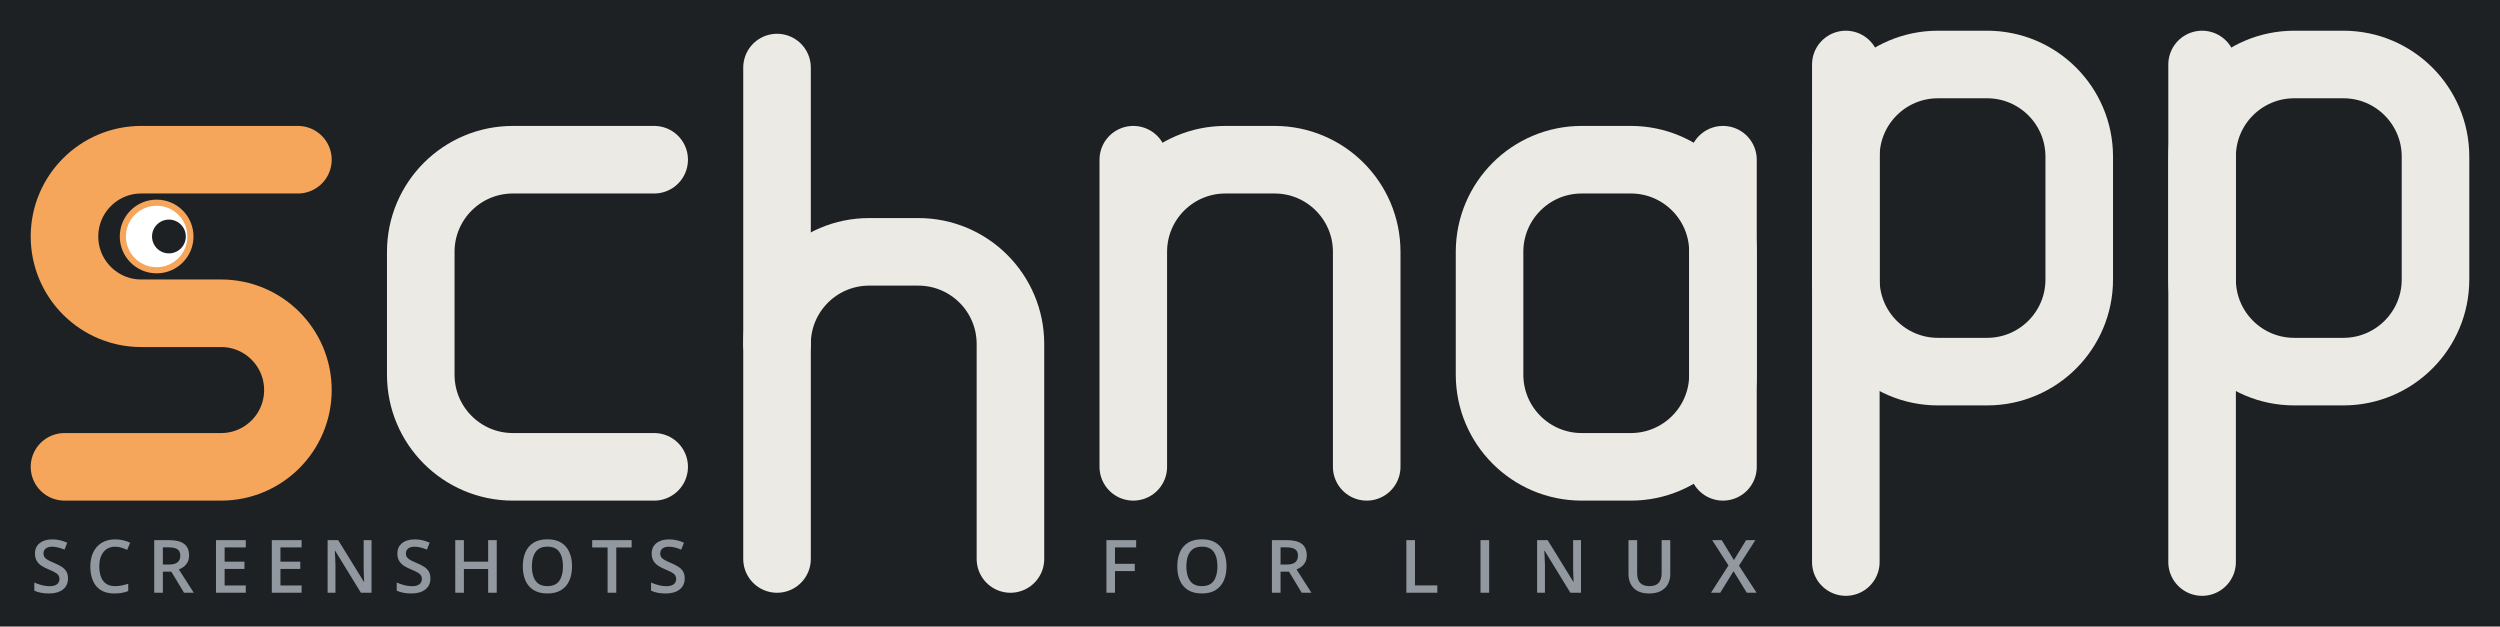
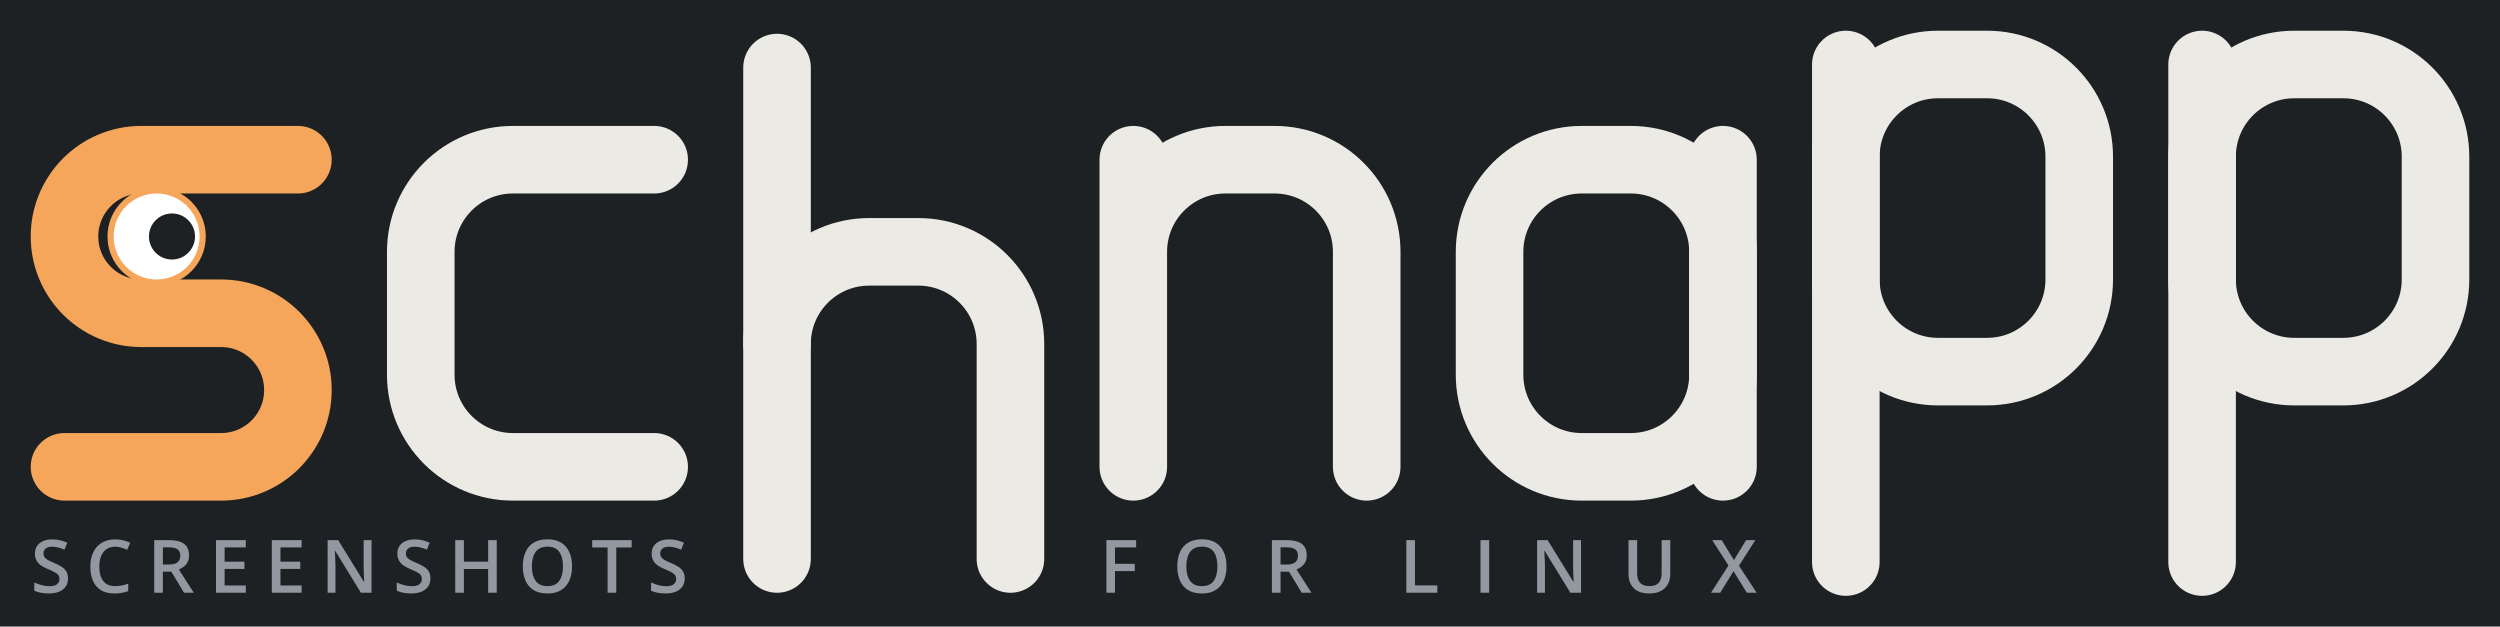
<svg xmlns="http://www.w3.org/2000/svg" viewBox="19 48 814 204">
  <rect x="19" y="48" width="814" height="204" fill="#1E2124" />
  <path d="M116,100 H65 A25,25 0 0 0 65,150 H91 A25,25 0 0 1 91,200 H40" fill="none" stroke="#F5A65B" stroke-width="22" stroke-linecap="round" stroke-linejoin="round" />
-   <circle cx="70" cy="125" r="11" fill="#FFFFFF" stroke="#F5A65B" stroke-width="2" />
-   <circle cx="74.0" cy="125" r="5.5" fill="#1E2124" />
+   <circle cx="70" cy="125" r="15" fill="#FFFFFF" stroke="#F5A65B" stroke-width="2" />
+   <circle cx="75.0" cy="125" r="7.5" fill="#1E2124" />
  <path d="M232,100 H186 A30,30 0 0 0 156,130 V170 A30,30 0 0 0 186,200 H232" fill="none" stroke="#ECEAE5" stroke-width="22" stroke-linecap="round" stroke-linejoin="round" />
  <g transform="translate(0,30)">
    <path d="M272,40 V200" fill="none" stroke="#ECEAE5" stroke-width="22" stroke-linecap="round" stroke-linejoin="round" />
    <path d="M272,130 A30,30 0 0 1 302,100 H318 A30,30 0 0 1 348,130 V200" fill="none" stroke="#ECEAE5" stroke-width="22" stroke-linecap="round" stroke-linejoin="round" />
  </g>
  <path d="M388,200 V100 M388,130 A30,30 0 0 1 418,100 H434 A30,30 0 0 1 464,130 V200" fill="none" stroke="#ECEAE5" stroke-width="22" stroke-linecap="round" stroke-linejoin="round" />
  <path d="M534,100 H550 A30,30 0 0 1 580,130 V170 A30,30 0 0 1 550,200 H534 A30,30 0 0 1 504,170 V130 A30,30 0 0 1 534,100 Z" fill="none" stroke="#ECEAE5" stroke-width="22" stroke-linecap="round" stroke-linejoin="round" />
  <path d="M580,100 V200" fill="none" stroke="#ECEAE5" stroke-width="22" stroke-linecap="round" stroke-linejoin="round" />
  <g transform="translate(0,-31)">
    <path d="M650,100 H666 A30,30 0 0 1 696,130 V170 A30,30 0 0 1 666,200 H650 A30,30 0 0 1 620,170 V130 A30,30 0 0 1 650,100 Z" fill="none" stroke="#ECEAE5" stroke-width="22" stroke-linecap="round" stroke-linejoin="round" />
    <path d="M620,100 V262" fill="none" stroke="#ECEAE5" stroke-width="22" stroke-linecap="round" stroke-linejoin="round" />
  </g>
  <g transform="translate(0,-31)">
    <path d="M766,100 H782 A30,30 0 0 1 812,130 V170 A30,30 0 0 1 782,200 H766 A30,30 0 0 1 736,170 V130 A30,30 0 0 1 766,100 Z" fill="none" stroke="#ECEAE5" stroke-width="22" stroke-linecap="round" stroke-linejoin="round" />
    <path d="M736,100 V262" fill="none" stroke="#ECEAE5" stroke-width="22" stroke-linecap="round" stroke-linejoin="round" />
  </g>
  <path d="M41.141 236.336Q41.141 238.633 39.488 239.934Q37.836 241.234 34.953 241.234Q32.094 241.234 30.172 240.32V237.672Q31.215 238.129 32.504 238.498Q33.793 238.867 35.129 238.867Q36.758 238.867 37.561 238.229Q38.363 237.59 38.363 236.512Q38.363 235.375 37.438 234.719Q36.512 234.062 34.648 233.312Q33.523 232.867 32.551 232.24Q31.578 231.613 30.98 230.652Q30.383 229.691 30.383 228.238Q30.383 226.07 31.924 224.846Q33.465 223.621 36.02 223.621Q37.367 223.621 38.557 223.908Q39.746 224.195 40.895 224.699L40.004 226.961Q38.949 226.527 37.959 226.27Q36.969 226.012 35.938 226.012Q34.602 226.012 33.881 226.609Q33.16 227.207 33.16 228.191Q33.16 228.953 33.529 229.457Q33.898 229.961 34.678 230.383Q35.457 230.805 36.688 231.32Q38.094 231.906 39.09 232.551Q40.086 233.195 40.613 234.092Q41.141 234.988 41.141 236.336Z M56.527 226.012Q54.066 226.012 52.695 227.746Q51.323 229.48 51.323 232.445Q51.323 235.434 52.595 237.139Q53.866 238.844 56.503 238.844Q57.593 238.844 58.624 238.633Q59.655 238.422 60.757 238.059V240.449Q59.714 240.859 58.648 241.047Q57.581 241.234 56.187 241.234Q53.55 241.234 51.827 240.145Q50.105 239.055 49.255 237.074Q48.405 235.094 48.405 232.434Q48.405 229.844 49.349 227.857Q50.292 225.871 52.109 224.746Q53.925 223.621 56.538 223.621Q57.827 223.621 59.075 223.908Q60.323 224.195 61.39 224.723L60.405 227.043Q59.515 226.621 58.536 226.316Q57.558 226.012 56.527 226.012Z M74.034 223.867Q77.362 223.867 78.961 225.092Q80.561 226.316 80.561 228.848Q80.561 230.113 80.092 231.01Q79.623 231.906 78.862 232.492Q78.1 233.078 77.233 233.418L82.096 241.0H78.92L74.784 234.133H72.03V241.0H69.217V223.867ZM73.846 226.211H72.03V231.812H73.975Q75.92 231.812 76.811 231.086Q77.702 230.359 77.702 228.941Q77.702 227.453 76.758 226.832Q75.815 226.211 73.846 226.211Z M99.029 241.0H89.326V223.867H99.029V226.234H92.138V230.887H98.595V233.242H92.138V238.621H99.029Z M117.204 241.0H107.501V223.867H117.204V226.234H110.313V230.887H116.77V233.242H110.313V238.621H117.204Z M139.973 241.0H136.516L128.125 227.324H128.02Q128.078 228.367 128.137 229.58Q128.195 230.793 128.23 232.047V241.0H125.676V223.867H129.109L137.488 237.449H137.57Q137.523 236.559 137.471 235.299Q137.418 234.039 137.406 232.879V223.867H139.973Z M159.144 236.336Q159.144 238.633 157.491 239.934Q155.839 241.234 152.956 241.234Q150.097 241.234 148.175 240.32V237.672Q149.218 238.129 150.507 238.498Q151.796 238.867 153.132 238.867Q154.761 238.867 155.564 238.229Q156.366 237.59 156.366 236.512Q156.366 235.375 155.441 234.719Q154.515 234.062 152.652 233.312Q151.527 232.867 150.554 232.24Q149.581 231.613 148.984 230.652Q148.386 229.691 148.386 228.238Q148.386 226.07 149.927 224.846Q151.468 223.621 154.023 223.621Q155.37 223.621 156.56 223.908Q157.749 224.195 158.898 224.699L158.007 226.961Q156.952 226.527 155.962 226.27Q154.972 226.012 153.941 226.012Q152.605 226.012 151.884 226.609Q151.163 227.207 151.163 228.191Q151.163 228.953 151.532 229.457Q151.902 229.961 152.681 230.383Q153.46 230.805 154.691 231.32Q156.097 231.906 157.093 232.551Q158.089 233.195 158.616 234.092Q159.144 234.988 159.144 236.336Z M180.741 241.0H177.94V233.266H170.041V241.0H167.229V223.867H170.041V230.875H177.94V223.867H180.741Z M205.255 232.41Q205.255 235.059 204.371 237.045Q203.486 239.031 201.711 240.133Q199.935 241.234 197.252 241.234Q194.521 241.234 192.74 240.127Q190.959 239.02 190.091 237.027Q189.224 235.035 189.224 232.387Q189.224 229.75 190.097 227.77Q190.97 225.789 192.757 224.693Q194.545 223.598 197.275 223.598Q199.935 223.598 201.711 224.688Q203.486 225.777 204.371 227.758Q205.255 229.738 205.255 232.41ZM192.177 232.41Q192.177 235.398 193.396 237.121Q194.615 238.844 197.252 238.844Q199.9 238.844 201.101 237.121Q202.302 235.398 202.302 232.41Q202.302 229.398 201.101 227.693Q199.9 225.988 197.275 225.988Q194.627 225.988 193.402 227.705Q192.177 229.422 192.177 232.41Z M219.657 241.0H216.833V226.258H211.817V223.867H224.661V226.258H219.657Z M241.945 236.336Q241.945 238.633 240.293 239.934Q238.641 241.234 235.758 241.234Q232.898 241.234 230.977 240.32V237.672Q232.02 238.129 233.309 238.498Q234.598 238.867 235.934 238.867Q237.563 238.867 238.365 238.229Q239.168 237.59 239.168 236.512Q239.168 235.375 238.242 234.719Q237.316 234.062 235.453 233.312Q234.328 232.867 233.355 232.24Q232.383 231.613 231.785 230.652Q231.188 229.691 231.188 228.238Q231.188 226.07 232.729 224.846Q234.27 223.621 236.824 223.621Q238.172 223.621 239.361 223.908Q240.551 224.195 241.699 224.699L240.809 226.961Q239.754 226.527 238.764 226.27Q237.773 226.012 236.742 226.012Q235.406 226.012 234.686 226.609Q233.965 227.207 233.965 228.191Q233.965 228.953 234.334 229.457Q234.703 229.961 235.482 230.383Q236.262 230.805 237.492 231.32Q238.898 231.906 239.895 232.551Q240.891 233.195 241.418 234.092Q241.945 234.988 241.945 236.336Z" fill="#92989F" />
  <path d="M382.039 241.0H379.25V223.867H388.93V226.234H382.039V231.578H388.484V233.934H382.039Z M418.35 232.41Q418.35 235.059 417.465 237.045Q416.581 239.031 414.805 240.133Q413.03 241.234 410.346 241.234Q407.616 241.234 405.834 240.127Q404.053 239.02 403.186 237.027Q402.319 235.035 402.319 232.387Q402.319 229.75 403.192 227.77Q404.065 225.789 405.852 224.693Q407.639 223.598 410.37 223.598Q413.03 223.598 414.805 224.688Q416.581 225.777 417.465 227.758Q418.35 229.738 418.35 232.41ZM405.272 232.41Q405.272 235.398 406.491 237.121Q407.709 238.844 410.346 238.844Q412.995 238.844 414.196 237.121Q415.397 235.398 415.397 232.41Q415.397 229.398 414.196 227.693Q412.995 225.988 410.37 225.988Q407.721 225.988 406.497 227.705Q405.272 229.422 405.272 232.41Z M437.95 223.867Q441.278 223.867 442.878 225.092Q444.478 226.316 444.478 228.848Q444.478 230.113 444.009 231.01Q443.54 231.906 442.778 232.492Q442.017 233.078 441.149 233.418L446.013 241.0H442.837L438.7 234.133H435.946V241.0H433.134V223.867ZM437.763 226.211H435.946V231.812H437.892Q439.837 231.812 440.728 231.086Q441.618 230.359 441.618 228.941Q441.618 227.453 440.675 226.832Q439.731 226.211 437.763 226.211Z M476.904 241.0V223.867H479.717V238.609H486.994V241.0Z M501.051 241.0V223.867H503.864V241.0Z M533.776 241.0H530.319L521.929 227.324H521.823Q521.882 228.367 521.94 229.58Q521.999 230.793 522.034 232.047V241.0H519.479V223.867H522.913L531.292 237.449H531.374Q531.327 236.559 531.274 235.299Q531.222 234.039 531.21 232.879V223.867H533.776Z M562.833 223.867V234.953Q562.833 236.746 562.078 238.17Q561.322 239.594 559.798 240.414Q558.275 241.234 555.966 241.234Q552.673 241.234 550.957 239.506Q549.24 237.777 549.24 234.906V223.867H552.052V234.66Q552.052 236.805 553.06 237.824Q554.068 238.844 556.072 238.844Q558.134 238.844 559.083 237.754Q560.033 236.664 560.033 234.648V223.867Z M590.953 241.0H587.754L583.441 233.98L579.105 241.0H576.094L581.789 232.117L576.48 223.867H579.586L583.57 230.359L587.531 223.867H590.543L585.211 232.199Z" fill="#92989F" />
</svg>
